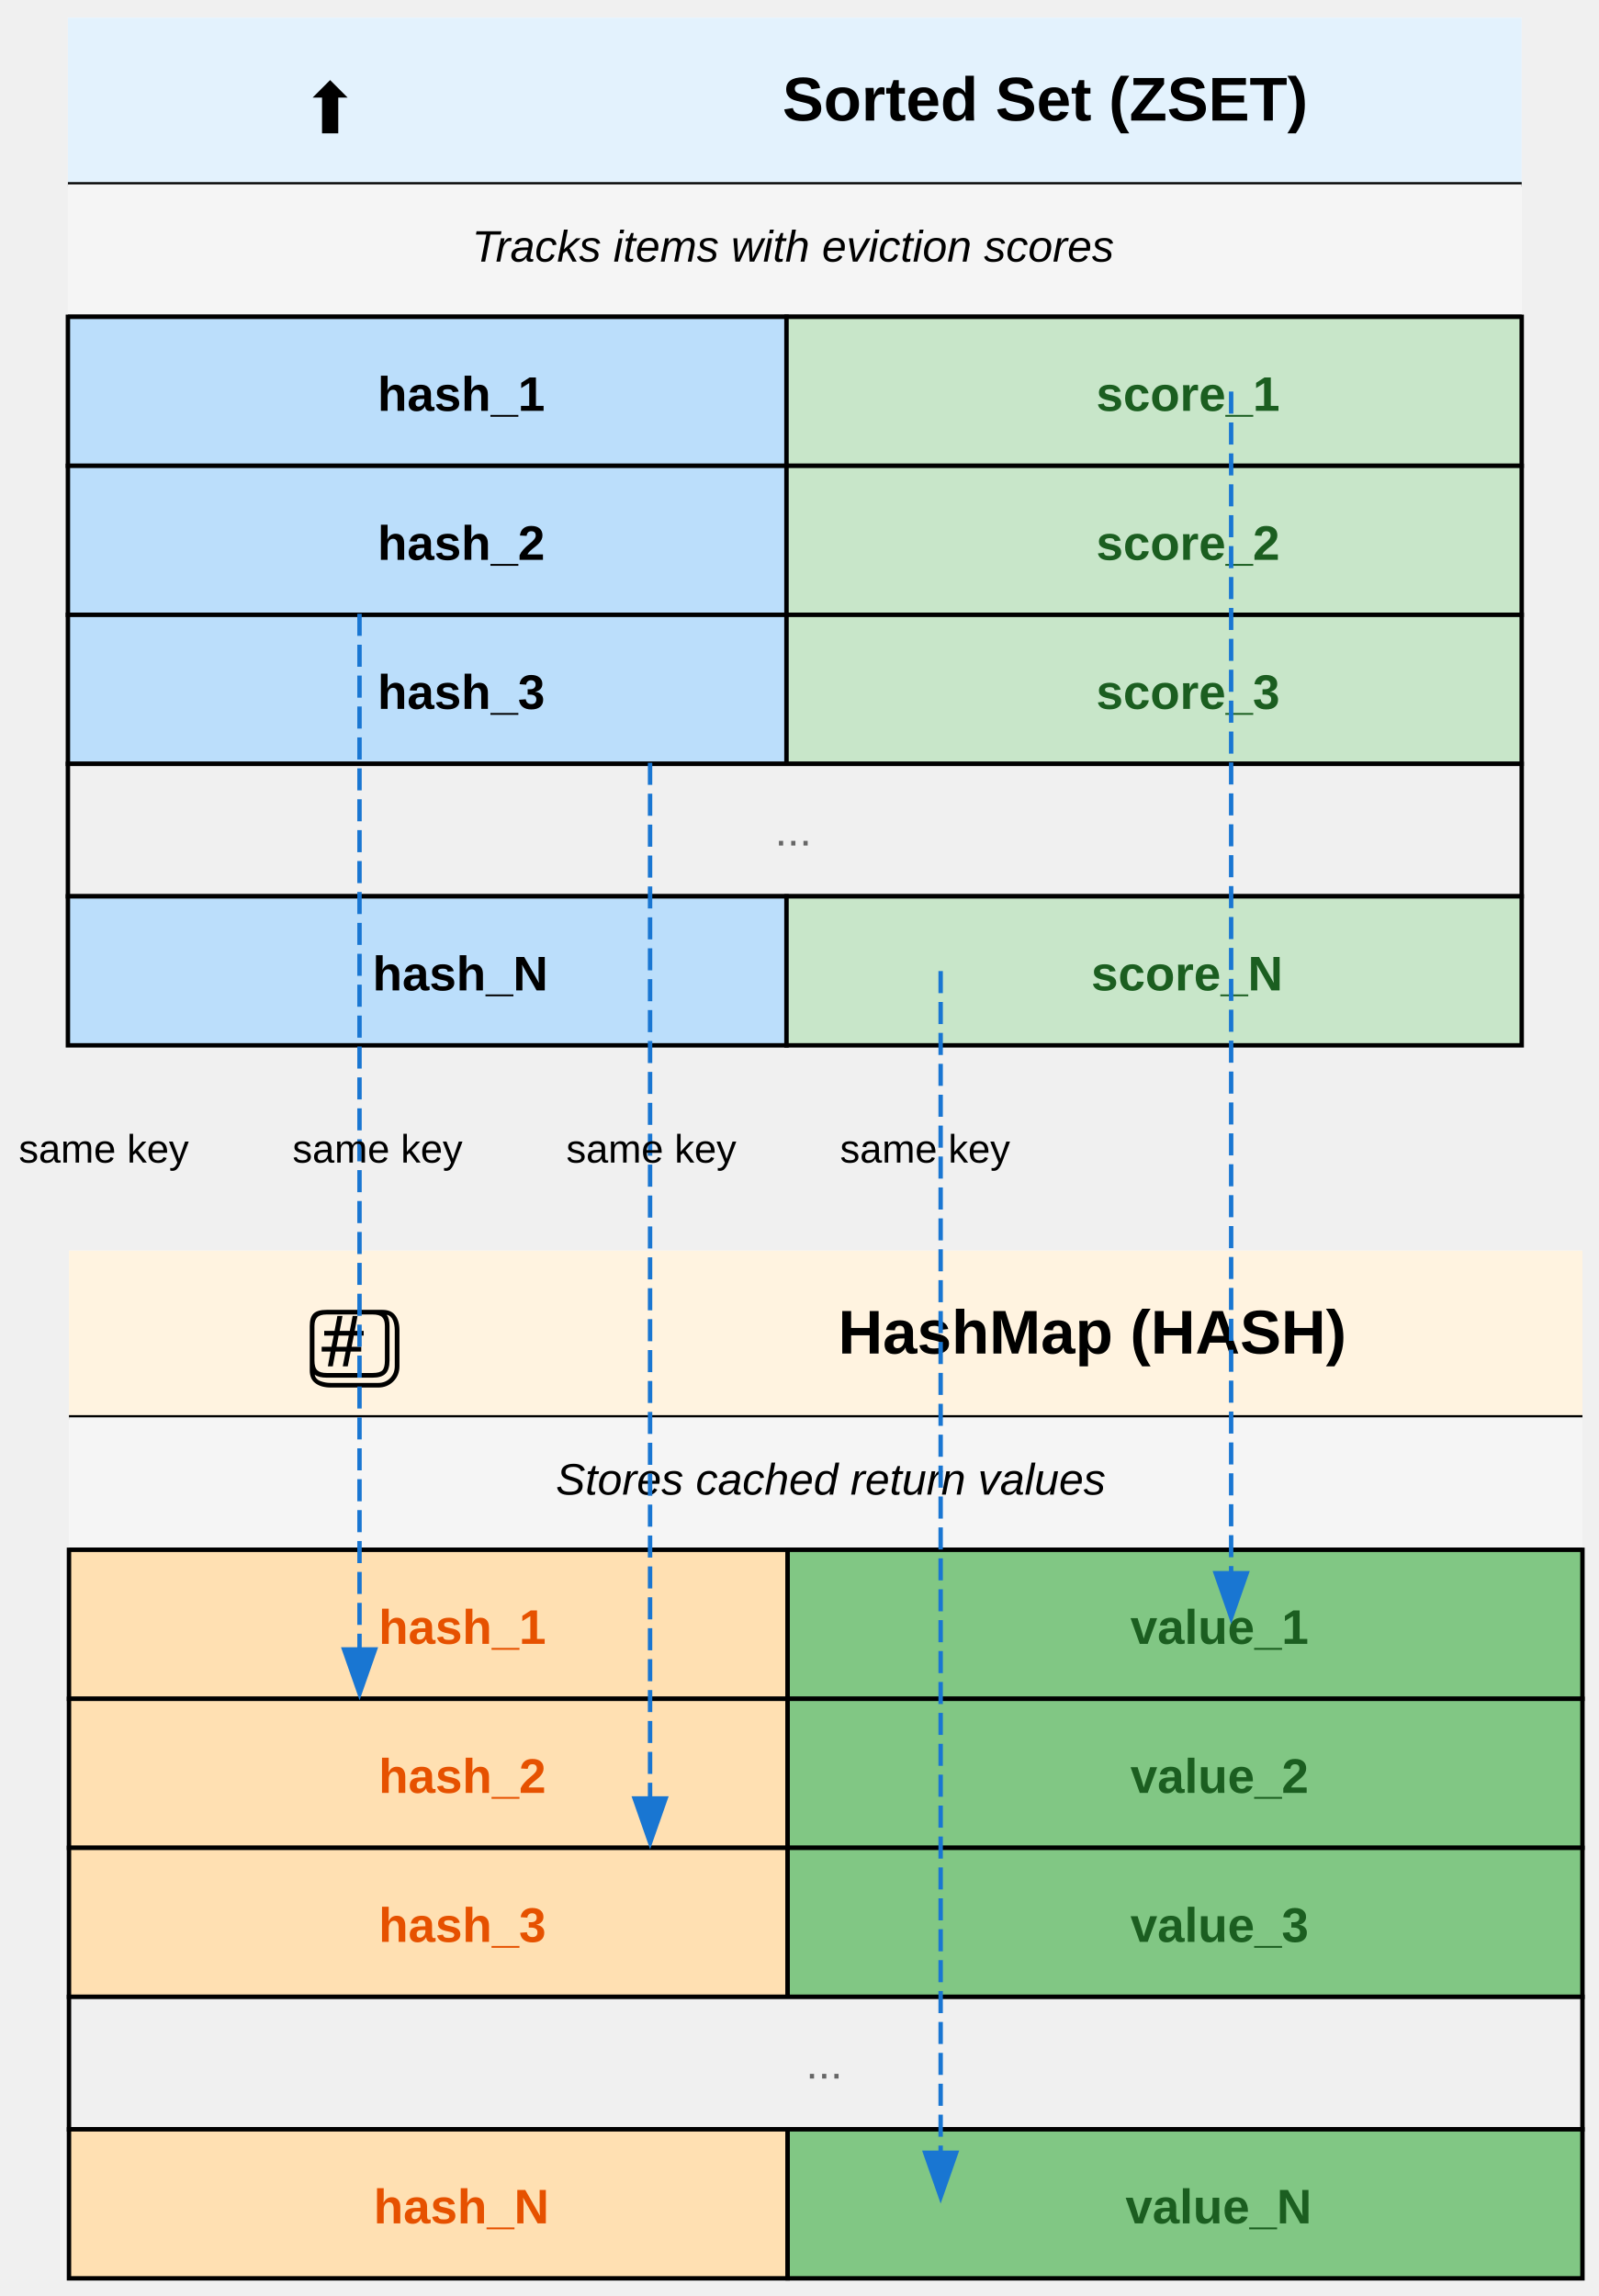
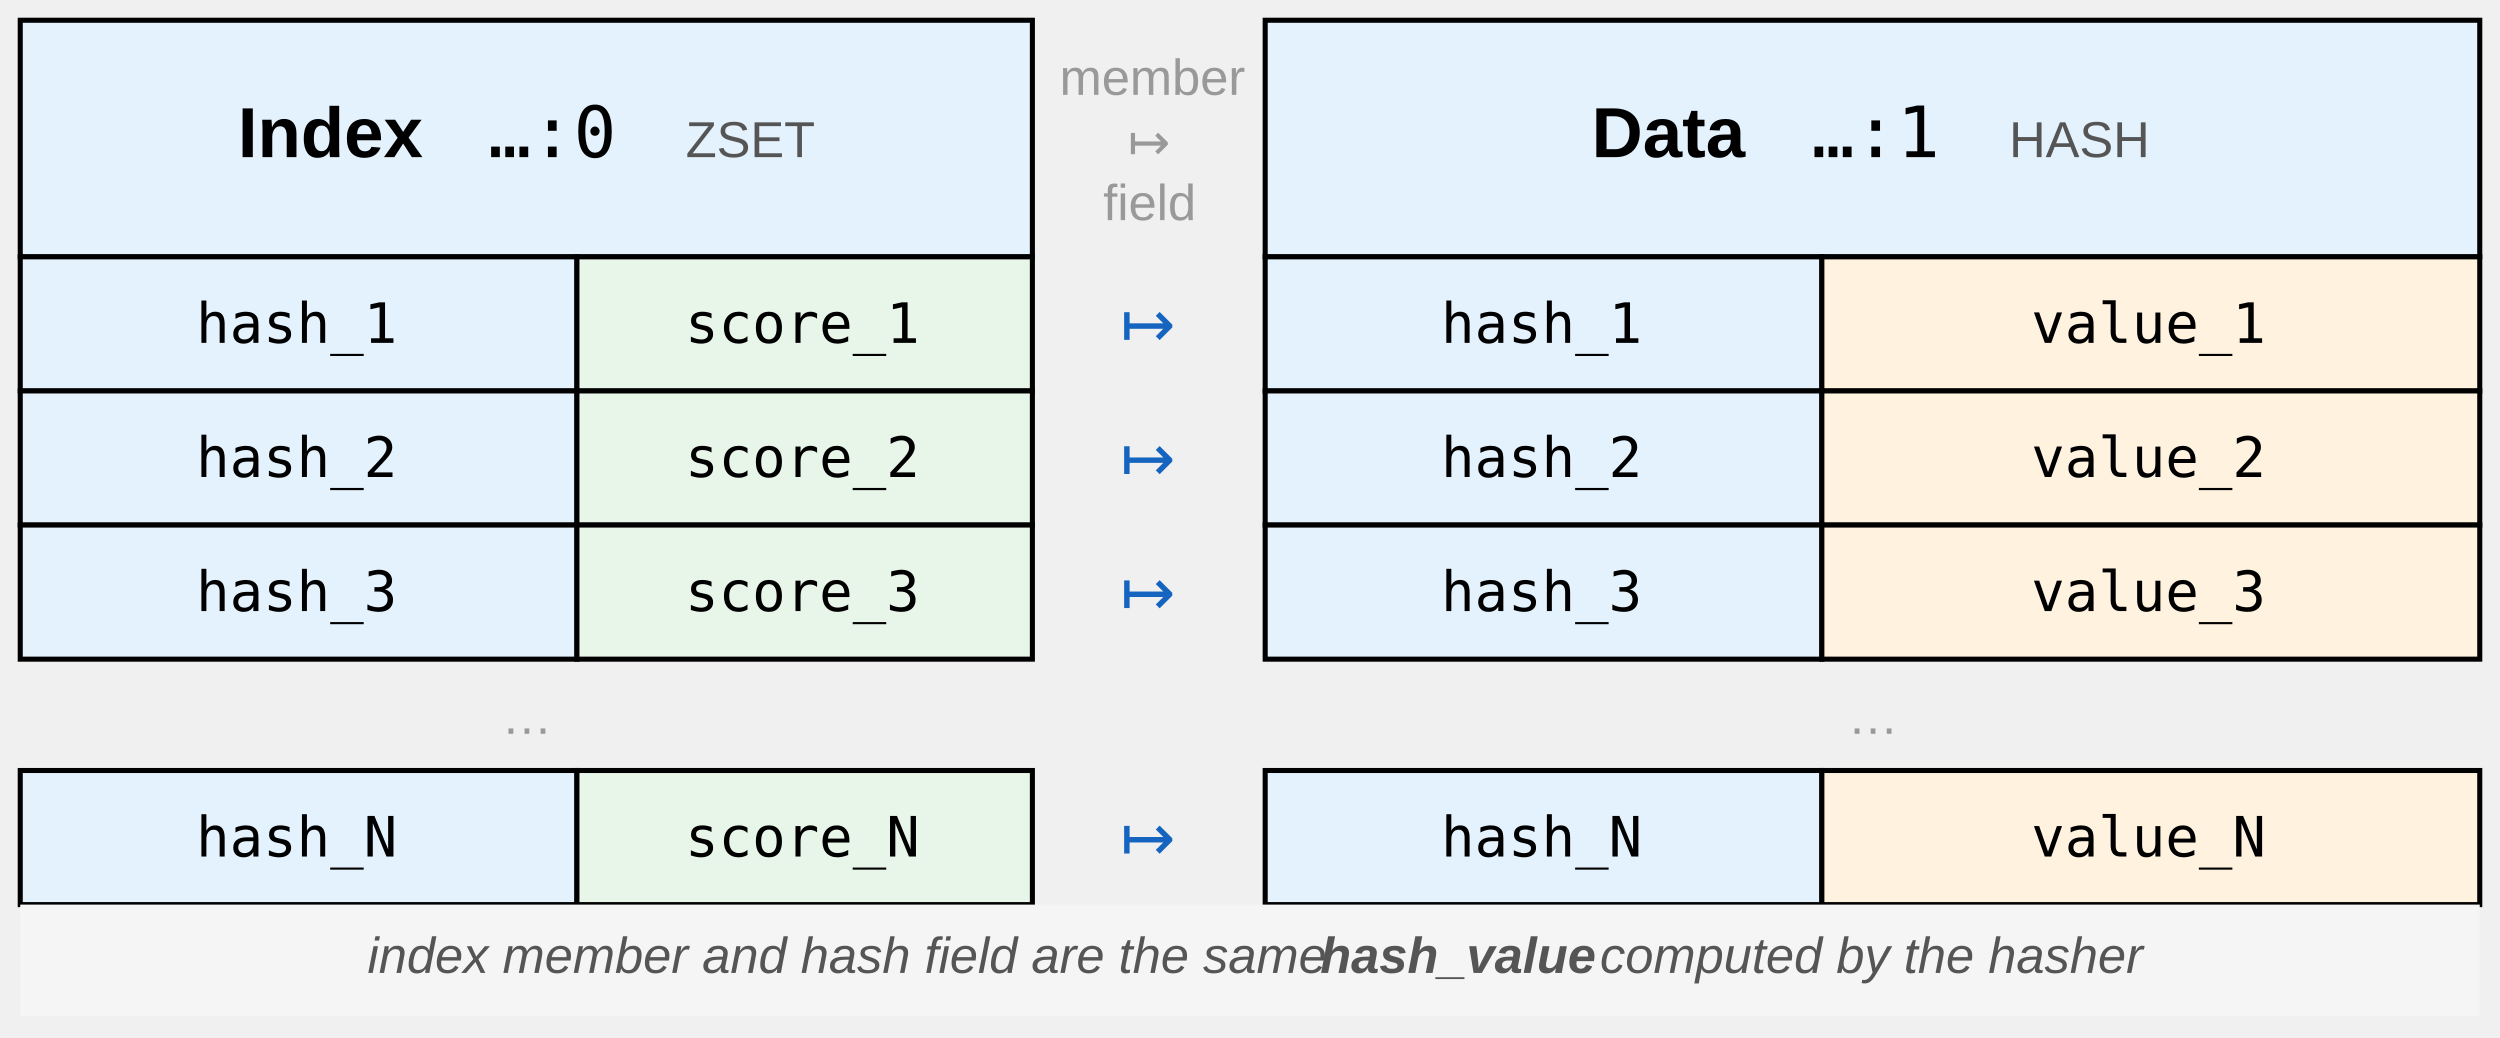
- <svg xmlns="http://www.w3.org/2000/svg" width="362pt" height="520pt" viewBox="0.00 0.00 362.00 520.00">
-   <g id="graph0" class="graph" transform="scale(1 1) rotate(0) translate(4 516)">
+ <svg xmlns="http://www.w3.org/2000/svg" width="494pt" height="205pt" viewBox="0.00 0.00 494.00 205.00">
+   <g id="graph0" class="graph" transform="scale(1 1) rotate(0) translate(4 200.75)">
    <g id="node1" class="node">
-       <polygon fill="white" stroke="none" points="11.38,-279.25 11.38,-512 340.62,-512 340.62,-279.25 11.38,-279.25" />
-       <polygon fill="#e3f2fd" stroke="none" points="11.38,-474.25 11.38,-512 340.62,-512 340.62,-474.25 11.38,-474.25" />
-       <polyline fill="none" stroke="black" points="11.38,-474.25 340.62,-474.25" />
-       <text xml:space="preserve" text-anchor="start" x="64.06" y="-485.8" font-family="Arial, Helvetica, sans-serif" font-size="16.00">⬆️</text>
-       <text xml:space="preserve" text-anchor="start" x="173.19" y="-488.7" font-family="Arial, Helvetica, sans-serif" font-weight="bold" font-size="14.00">Sorted Set (ZSET)</text>
-       <polygon fill="#f5f5f5" stroke="none" points="11.38,-444.25 11.38,-474.25 340.62,-474.25 340.62,-444.25 11.38,-444.25" />
-       <polyline fill="none" stroke="black" points="11.38,-444.25 340.62,-444.25" />
-       <text xml:space="preserve" text-anchor="start" x="102.88" y="-456.75" font-family="Arial, Helvetica, sans-serif" font-style="italic" font-size="10.00">Tracks items with eviction scores</text>
-       <polygon fill="#bbdefb" stroke="none" points="11.38,-410.5 11.38,-444.25 174.12,-444.25 174.12,-410.5 11.38,-410.5" />
-       <polygon fill="none" stroke="black" points="11.38,-410.5 11.38,-444.25 174.12,-444.25 174.12,-410.5 11.38,-410.5" />
-       <text xml:space="preserve" text-anchor="start" x="21.5" y="-422.95" font-family="Arial, Helvetica, sans-serif" font-size="14.00">                </text>
-       <text xml:space="preserve" text-anchor="start" x="81.5" y="-422.95" font-family="Arial, Helvetica, sans-serif" font-weight="bold" font-size="11.00">hash_1</text>
-       <text xml:space="preserve" text-anchor="start" x="119" y="-422.95" font-family="Arial, Helvetica, sans-serif" font-size="14.00">            </text>
-       <polygon fill="#c8e6c9" stroke="none" points="174.12,-410.5 174.12,-444.25 340.62,-444.25 340.62,-410.5 174.12,-410.5" />
-       <polygon fill="none" stroke="black" points="174.12,-410.5 174.12,-444.25 340.62,-444.25 340.62,-410.5 174.12,-410.5" />
-       <text xml:space="preserve" text-anchor="start" x="184.25" y="-422.95" font-family="Arial, Helvetica, sans-serif" font-size="14.00">                </text>
-       <text xml:space="preserve" text-anchor="start" x="244.25" y="-422.95" font-family="Arial, Helvetica, sans-serif" font-weight="bold" font-size="11.00" fill="#1b5e20">score_1</text>
-       <text xml:space="preserve" text-anchor="start" x="285.5" y="-422.95" font-family="Arial, Helvetica, sans-serif" font-size="14.00">            </text>
-       <polygon fill="#bbdefb" stroke="none" points="11.38,-376.75 11.38,-410.5 174.12,-410.5 174.12,-376.75 11.38,-376.75" />
-       <polygon fill="none" stroke="black" points="11.38,-376.75 11.38,-410.5 174.12,-410.5 174.12,-376.75 11.38,-376.75" />
-       <text xml:space="preserve" text-anchor="start" x="21.5" y="-389.2" font-family="Arial, Helvetica, sans-serif" font-size="14.00">                </text>
-       <text xml:space="preserve" text-anchor="start" x="81.5" y="-389.2" font-family="Arial, Helvetica, sans-serif" font-weight="bold" font-size="11.00">hash_2</text>
-       <text xml:space="preserve" text-anchor="start" x="119" y="-389.2" font-family="Arial, Helvetica, sans-serif" font-size="14.00">            </text>
-       <polygon fill="#c8e6c9" stroke="none" points="174.12,-376.75 174.12,-410.5 340.62,-410.5 340.62,-376.75 174.12,-376.75" />
-       <polygon fill="none" stroke="black" points="174.12,-376.75 174.12,-410.5 340.62,-410.5 340.62,-376.75 174.12,-376.75" />
-       <text xml:space="preserve" text-anchor="start" x="184.25" y="-389.2" font-family="Arial, Helvetica, sans-serif" font-size="14.00">                </text>
-       <text xml:space="preserve" text-anchor="start" x="244.25" y="-389.2" font-family="Arial, Helvetica, sans-serif" font-weight="bold" font-size="11.00" fill="#1b5e20">score_2</text>
-       <text xml:space="preserve" text-anchor="start" x="285.5" y="-389.2" font-family="Arial, Helvetica, sans-serif" font-size="14.00">            </text>
-       <polygon fill="#bbdefb" stroke="none" points="11.38,-343 11.38,-376.75 174.12,-376.75 174.12,-343 11.38,-343" />
-       <polygon fill="none" stroke="black" points="11.38,-343 11.38,-376.75 174.12,-376.75 174.12,-343 11.38,-343" />
-       <text xml:space="preserve" text-anchor="start" x="21.5" y="-355.45" font-family="Arial, Helvetica, sans-serif" font-size="14.00">                </text>
-       <text xml:space="preserve" text-anchor="start" x="81.5" y="-355.45" font-family="Arial, Helvetica, sans-serif" font-weight="bold" font-size="11.00">hash_3</text>
-       <text xml:space="preserve" text-anchor="start" x="119" y="-355.45" font-family="Arial, Helvetica, sans-serif" font-size="14.00">            </text>
-       <polygon fill="#c8e6c9" stroke="none" points="174.12,-343 174.12,-376.75 340.62,-376.75 340.62,-343 174.12,-343" />
-       <polygon fill="none" stroke="black" points="174.12,-343 174.12,-376.75 340.62,-376.75 340.62,-343 174.12,-343" />
-       <text xml:space="preserve" text-anchor="start" x="184.25" y="-355.45" font-family="Arial, Helvetica, sans-serif" font-size="14.00">                </text>
-       <text xml:space="preserve" text-anchor="start" x="244.25" y="-355.45" font-family="Arial, Helvetica, sans-serif" font-weight="bold" font-size="11.00" fill="#1b5e20">score_3</text>
-       <text xml:space="preserve" text-anchor="start" x="285.5" y="-355.45" font-family="Arial, Helvetica, sans-serif" font-size="14.00">            </text>
-       <polygon fill="#f0f0f0" stroke="none" points="11.38,-313 11.38,-343 340.62,-343 340.62,-313 11.38,-313" />
-       <polygon fill="none" stroke="black" points="11.38,-313 11.38,-343 340.62,-343 340.62,-313 11.38,-313" />
-       <text xml:space="preserve" text-anchor="start" x="171.5" y="-324.5" font-family="Arial, Helvetica, sans-serif" font-size="10.00" fill="#666666">...</text>
-       <polygon fill="#bbdefb" stroke="none" points="11.38,-279.25 11.38,-313 174.12,-313 174.12,-279.25 11.38,-279.25" />
-       <polygon fill="none" stroke="black" points="11.38,-279.25 11.38,-313 174.12,-313 174.12,-279.25 11.38,-279.25" />
-       <text xml:space="preserve" text-anchor="start" x="20.38" y="-291.7" font-family="Arial, Helvetica, sans-serif" font-size="14.00">                </text>
-       <text xml:space="preserve" text-anchor="start" x="80.38" y="-291.7" font-family="Arial, Helvetica, sans-serif" font-weight="bold" font-size="11.00">hash_N</text>
-       <text xml:space="preserve" text-anchor="start" x="120.12" y="-291.7" font-family="Arial, Helvetica, sans-serif" font-size="14.00">            </text>
-       <polygon fill="#c8e6c9" stroke="none" points="174.12,-279.25 174.12,-313 340.62,-313 340.62,-279.25 174.12,-279.25" />
-       <polygon fill="none" stroke="black" points="174.12,-279.25 174.12,-313 340.62,-313 340.62,-279.25 174.12,-279.25" />
-       <text xml:space="preserve" text-anchor="start" x="183.12" y="-291.7" font-family="Arial, Helvetica, sans-serif" font-size="14.00">                </text>
-       <text xml:space="preserve" text-anchor="start" x="243.12" y="-291.7" font-family="Arial, Helvetica, sans-serif" font-weight="bold" font-size="11.00" fill="#1b5e20">score_N</text>
-       <text xml:space="preserve" text-anchor="start" x="286.62" y="-291.7" font-family="Arial, Helvetica, sans-serif" font-size="14.00">            </text>
-     </g>
-     <g id="node2" class="node">
-       <polygon fill="white" stroke="none" points="11.62,0 11.62,-232.75 354.38,-232.75 354.38,0 11.62,0" />
-       <polygon fill="#fff3e0" stroke="none" points="11.62,-195 11.62,-232.75 354.38,-232.75 354.38,-195 11.62,-195" />
-       <polyline fill="none" stroke="black" points="11.62,-195 354.38,-195" />
-       <text xml:space="preserve" text-anchor="start" x="68.44" y="-206.55" font-family="Arial, Helvetica, sans-serif" font-size="16.00">#️⃣</text>
-       <text xml:space="preserve" text-anchor="start" x="185.81" y="-209.45" font-family="Arial, Helvetica, sans-serif" font-weight="bold" font-size="14.00">HashMap (HASH)</text>
-       <polygon fill="#f5f5f5" stroke="none" points="11.62,-165 11.62,-195 354.38,-195 354.38,-165 11.62,-165" />
-       <polyline fill="none" stroke="black" points="11.62,-165 354.38,-165" />
-       <text xml:space="preserve" text-anchor="start" x="121.88" y="-177.5" font-family="Arial, Helvetica, sans-serif" font-style="italic" font-size="10.00">Stores cached return values</text>
-       <polygon fill="#ffe0b2" stroke="none" points="11.62,-131.25 11.62,-165 174.38,-165 174.38,-131.25 11.62,-131.25" />
-       <polygon fill="none" stroke="black" points="11.62,-131.25 11.62,-165 174.38,-165 174.38,-131.25 11.62,-131.25" />
-       <text xml:space="preserve" text-anchor="start" x="21.75" y="-143.7" font-family="Arial, Helvetica, sans-serif" font-size="14.00">                </text>
-       <text xml:space="preserve" text-anchor="start" x="81.75" y="-143.7" font-family="Arial, Helvetica, sans-serif" font-weight="bold" font-size="11.00" fill="#e65100">hash_1</text>
-       <text xml:space="preserve" text-anchor="start" x="119.25" y="-143.7" font-family="Arial, Helvetica, sans-serif" font-size="14.00">            </text>
-       <polygon fill="#81c784" stroke="none" points="174.38,-131.25 174.38,-165 354.38,-165 354.38,-131.25 174.38,-131.25" />
-       <polygon fill="none" stroke="black" points="174.38,-131.25 174.38,-165 354.38,-165 354.38,-131.25 174.38,-131.25" />
-       <text xml:space="preserve" text-anchor="start" x="192" y="-143.7" font-family="Arial, Helvetica, sans-serif" font-size="14.00">                </text>
-       <text xml:space="preserve" text-anchor="start" x="252" y="-143.7" font-family="Arial, Helvetica, sans-serif" font-weight="bold" font-size="11.00" fill="#1b5e20">value_1</text>
-       <text xml:space="preserve" text-anchor="start" x="291.75" y="-143.7" font-family="Arial, Helvetica, sans-serif" font-size="14.00">            </text>
-       <polygon fill="#ffe0b2" stroke="none" points="11.62,-97.5 11.62,-131.25 174.38,-131.25 174.38,-97.5 11.62,-97.5" />
-       <polygon fill="none" stroke="black" points="11.62,-97.5 11.62,-131.25 174.38,-131.25 174.38,-97.5 11.62,-97.5" />
-       <text xml:space="preserve" text-anchor="start" x="21.75" y="-109.95" font-family="Arial, Helvetica, sans-serif" font-size="14.00">                </text>
-       <text xml:space="preserve" text-anchor="start" x="81.75" y="-109.95" font-family="Arial, Helvetica, sans-serif" font-weight="bold" font-size="11.00" fill="#e65100">hash_2</text>
-       <text xml:space="preserve" text-anchor="start" x="119.25" y="-109.95" font-family="Arial, Helvetica, sans-serif" font-size="14.00">            </text>
-       <polygon fill="#81c784" stroke="none" points="174.38,-97.5 174.38,-131.25 354.38,-131.25 354.38,-97.5 174.38,-97.5" />
-       <polygon fill="none" stroke="black" points="174.38,-97.5 174.38,-131.25 354.38,-131.25 354.38,-97.5 174.38,-97.5" />
-       <text xml:space="preserve" text-anchor="start" x="192" y="-109.95" font-family="Arial, Helvetica, sans-serif" font-size="14.00">                </text>
-       <text xml:space="preserve" text-anchor="start" x="252" y="-109.95" font-family="Arial, Helvetica, sans-serif" font-weight="bold" font-size="11.00" fill="#1b5e20">value_2</text>
-       <text xml:space="preserve" text-anchor="start" x="291.75" y="-109.95" font-family="Arial, Helvetica, sans-serif" font-size="14.00">            </text>
-       <polygon fill="#ffe0b2" stroke="none" points="11.62,-63.75 11.62,-97.5 174.38,-97.5 174.38,-63.75 11.62,-63.75" />
-       <polygon fill="none" stroke="black" points="11.62,-63.75 11.62,-97.5 174.38,-97.5 174.38,-63.75 11.62,-63.75" />
-       <text xml:space="preserve" text-anchor="start" x="21.75" y="-76.2" font-family="Arial, Helvetica, sans-serif" font-size="14.00">                </text>
-       <text xml:space="preserve" text-anchor="start" x="81.75" y="-76.2" font-family="Arial, Helvetica, sans-serif" font-weight="bold" font-size="11.00" fill="#e65100">hash_3</text>
-       <text xml:space="preserve" text-anchor="start" x="119.25" y="-76.2" font-family="Arial, Helvetica, sans-serif" font-size="14.00">            </text>
-       <polygon fill="#81c784" stroke="none" points="174.38,-63.75 174.38,-97.5 354.38,-97.5 354.38,-63.75 174.38,-63.75" />
-       <polygon fill="none" stroke="black" points="174.38,-63.75 174.38,-97.5 354.38,-97.5 354.38,-63.75 174.38,-63.75" />
-       <text xml:space="preserve" text-anchor="start" x="192" y="-76.2" font-family="Arial, Helvetica, sans-serif" font-size="14.00">                </text>
-       <text xml:space="preserve" text-anchor="start" x="252" y="-76.2" font-family="Arial, Helvetica, sans-serif" font-weight="bold" font-size="11.00" fill="#1b5e20">value_3</text>
-       <text xml:space="preserve" text-anchor="start" x="291.75" y="-76.2" font-family="Arial, Helvetica, sans-serif" font-size="14.00">            </text>
-       <polygon fill="#f0f0f0" stroke="none" points="11.62,-33.75 11.62,-63.75 354.38,-63.75 354.38,-33.75 11.62,-33.75" />
-       <polygon fill="none" stroke="black" points="11.62,-33.75 11.62,-63.75 354.38,-63.75 354.38,-33.75 11.62,-33.75" />
-       <text xml:space="preserve" text-anchor="start" x="178.5" y="-45.25" font-family="Arial, Helvetica, sans-serif" font-size="10.00" fill="#666666">...</text>
-       <polygon fill="#ffe0b2" stroke="none" points="11.62,0 11.62,-33.75 174.38,-33.75 174.38,0 11.62,0" />
-       <polygon fill="none" stroke="black" points="11.62,0 11.62,-33.75 174.38,-33.75 174.38,0 11.62,0" />
-       <text xml:space="preserve" text-anchor="start" x="20.62" y="-12.45" font-family="Arial, Helvetica, sans-serif" font-size="14.00">                </text>
-       <text xml:space="preserve" text-anchor="start" x="80.62" y="-12.45" font-family="Arial, Helvetica, sans-serif" font-weight="bold" font-size="11.00" fill="#e65100">hash_N</text>
-       <text xml:space="preserve" text-anchor="start" x="120.38" y="-12.45" font-family="Arial, Helvetica, sans-serif" font-size="14.00">            </text>
-       <polygon fill="#81c784" stroke="none" points="174.38,0 174.38,-33.75 354.38,-33.75 354.38,0 174.38,0" />
-       <polygon fill="none" stroke="black" points="174.38,0 174.38,-33.75 354.38,-33.75 354.38,0 174.38,0" />
-       <text xml:space="preserve" text-anchor="start" x="190.88" y="-12.45" font-family="Arial, Helvetica, sans-serif" font-size="14.00">                </text>
-       <text xml:space="preserve" text-anchor="start" x="250.88" y="-12.45" font-family="Arial, Helvetica, sans-serif" font-weight="bold" font-size="11.00" fill="#1b5e20">value_N</text>
-       <text xml:space="preserve" text-anchor="start" x="292.88" y="-12.45" font-family="Arial, Helvetica, sans-serif" font-size="14.00">            </text>
-     </g>
-     <g id="edge1" class="edge">
-       <path fill="none" stroke="#1976d2" stroke-dasharray="5,2" d="M274.82,-427.32C274.82,-427.32 274.82,-159.69 274.82,-159.69" />
-       <polygon fill="#1976d2" stroke="#1976d2" points="278.33,-159.69 274.83,-149.69 271.33,-159.69 278.33,-159.69" />
-       <text xml:space="preserve" text-anchor="middle" x="19.5" y="-252.7" font-family="Arial, Helvetica, sans-serif" font-size="9.00">same key</text>
-     </g>
-     <g id="edge2" class="edge">
-       <path fill="none" stroke="#1976d2" stroke-dasharray="5,2" d="M77.42,-376.99C77.42,-376.99 77.42,-142.43 77.42,-142.43" />
-       <polygon fill="#1976d2" stroke="#1976d2" points="80.93,-142.43 77.43,-132.43 73.93,-142.43 80.93,-142.43" />
-       <text xml:space="preserve" text-anchor="middle" x="81.5" y="-252.7" font-family="Arial, Helvetica, sans-serif" font-size="9.00">same key</text>
-     </g>
-     <g id="edge3" class="edge">
-       <path fill="none" stroke="#1976d2" stroke-dasharray="5,2" d="M143.22,-343.24C143.22,-343.24 143.22,-108.68 143.22,-108.68" />
-       <polygon fill="#1976d2" stroke="#1976d2" points="146.73,-108.68 143.23,-98.68 139.73,-108.68 146.73,-108.68" />
-       <text xml:space="preserve" text-anchor="middle" x="143.5" y="-252.7" font-family="Arial, Helvetica, sans-serif" font-size="9.00">same key</text>
-     </g>
-     <g id="edge4" class="edge">
-       <path fill="none" stroke="#1976d2" stroke-dasharray="5,2" d="M209.03,-296.07C209.03,-296.07 209.03,-28.44 209.03,-28.44" />
-       <polygon fill="#1976d2" stroke="#1976d2" points="212.53,-28.44 209.03,-18.44 205.53,-28.44 212.53,-28.44" />
-       <text xml:space="preserve" text-anchor="middle" x="205.5" y="-252.7" font-family="Arial, Helvetica, sans-serif" font-size="9.00">same key</text>
+       <polygon fill="#e3f2fd" stroke="none" points="0,-150 0,-196.75 200,-196.75 200,-150 0,-150" />
+       <polygon fill="none" stroke="black" points="0,-150 0,-196.75 200,-196.75 200,-150 0,-150" />
+       <text xml:space="preserve" text-anchor="start" x="43" y="-169.7" font-family="Arial, Helvetica, sans-serif" font-weight="bold" font-size="14.00">Index</text>
+       <text xml:space="preserve" text-anchor="start" x="78.25" y="-169.7" font-family="Arial, Helvetica, sans-serif" font-size="14.00">　</text>
+       <text xml:space="preserve" text-anchor="start" x="92.5" y="-169.7" font-family="monospace" font-size="14.00">…:0</text>
+       <text xml:space="preserve" text-anchor="start" x="117.25" y="-169.7" font-family="Arial, Helvetica, sans-serif" font-size="14.00">　</text>
+       <text xml:space="preserve" text-anchor="start" x="131.5" y="-169.7" font-family="Arial, Helvetica, sans-serif" font-size="10.00" fill="#555555">ZSET</text>
+       <text xml:space="preserve" text-anchor="start" x="205.38" y="-182" font-family="Arial, Helvetica, sans-serif" font-size="10.00" fill="#999999">member</text>
+       <text xml:space="preserve" text-anchor="start" x="218.88" y="-169.25" font-family="Arial, Helvetica, sans-serif" font-size="10.00" fill="#999999">↦</text>
+       <text xml:space="preserve" text-anchor="start" x="214" y="-157.25" font-family="Arial, Helvetica, sans-serif" font-size="10.00" fill="#999999">field</text>
+       <polygon fill="#e3f2fd" stroke="none" points="246,-150 246,-196.75 486,-196.75 486,-150 246,-150" />
+       <polygon fill="none" stroke="black" points="246,-150 246,-196.75 486,-196.75 486,-150 246,-150" />
+       <text xml:space="preserve" text-anchor="start" x="310.5" y="-169.7" font-family="Arial, Helvetica, sans-serif" font-weight="bold" font-size="14.00">Data</text>
+       <text xml:space="preserve" text-anchor="start" x="339.75" y="-169.7" font-family="Arial, Helvetica, sans-serif" font-size="14.00">　</text>
+       <text xml:space="preserve" text-anchor="start" x="354" y="-169.7" font-family="monospace" font-size="14.00">…:1</text>
+       <text xml:space="preserve" text-anchor="start" x="378.75" y="-169.7" font-family="Arial, Helvetica, sans-serif" font-size="14.00">　</text>
+       <text xml:space="preserve" text-anchor="start" x="393" y="-169.7" font-family="Arial, Helvetica, sans-serif" font-size="10.00" fill="#555555">HASH</text>
+       <polygon fill="#e3f2fd" stroke="none" points="0,-123.5 0,-150 110,-150 110,-123.5 0,-123.5" />
+       <polygon fill="none" stroke="black" points="0,-123.5 0,-150 110,-150 110,-123.5 0,-123.5" />
+       <text xml:space="preserve" text-anchor="start" x="34.75" y="-133" font-family="monospace" font-size="11.00">hash_1</text>
+       <polygon fill="#e8f5e9" stroke="none" points="110,-123.5 110,-150 200,-150 200,-123.5 110,-123.5" />
+       <polygon fill="none" stroke="black" points="110,-123.5 110,-150 200,-150 200,-123.5 110,-123.5" />
+       <text xml:space="preserve" text-anchor="start" x="131.38" y="-133" font-family="monospace" font-size="11.00">score_1</text>
+       <text xml:space="preserve" text-anchor="start" x="217.38" y="-132.25" font-family="Arial, Helvetica, sans-serif" font-size="13.00" fill="#1565c0">↦</text>
+       <polygon fill="#e3f2fd" stroke="none" points="246,-123.5 246,-150 356,-150 356,-123.5 246,-123.5" />
+       <polygon fill="none" stroke="black" points="246,-123.5 246,-150 356,-150 356,-123.5 246,-123.5" />
+       <text xml:space="preserve" text-anchor="start" x="280.75" y="-133" font-family="monospace" font-size="11.00">hash_1</text>
+       <polygon fill="#fff3e0" stroke="none" points="356,-123.5 356,-150 486,-150 486,-123.5 356,-123.5" />
+       <polygon fill="none" stroke="black" points="356,-123.5 356,-150 486,-150 486,-123.5 356,-123.5" />
+       <text xml:space="preserve" text-anchor="start" x="397.38" y="-133" font-family="monospace" font-size="11.00">value_1</text>
+       <polygon fill="#e3f2fd" stroke="none" points="0,-97 0,-123.5 110,-123.5 110,-97 0,-97" />
+       <polygon fill="none" stroke="black" points="0,-97 0,-123.5 110,-123.5 110,-97 0,-97" />
+       <text xml:space="preserve" text-anchor="start" x="34.75" y="-106.5" font-family="monospace" font-size="11.00">hash_2</text>
+       <polygon fill="#e8f5e9" stroke="none" points="110,-97 110,-123.5 200,-123.5 200,-97 110,-97" />
+       <polygon fill="none" stroke="black" points="110,-97 110,-123.5 200,-123.5 200,-97 110,-97" />
+       <text xml:space="preserve" text-anchor="start" x="131.38" y="-106.5" font-family="monospace" font-size="11.00">score_2</text>
+       <text xml:space="preserve" text-anchor="start" x="217.38" y="-105.75" font-family="Arial, Helvetica, sans-serif" font-size="13.00" fill="#1565c0">↦</text>
+       <polygon fill="#e3f2fd" stroke="none" points="246,-97 246,-123.5 356,-123.5 356,-97 246,-97" />
+       <polygon fill="none" stroke="black" points="246,-97 246,-123.5 356,-123.5 356,-97 246,-97" />
+       <text xml:space="preserve" text-anchor="start" x="280.75" y="-106.5" font-family="monospace" font-size="11.00">hash_2</text>
+       <polygon fill="#fff3e0" stroke="none" points="356,-97 356,-123.5 486,-123.5 486,-97 356,-97" />
+       <polygon fill="none" stroke="black" points="356,-97 356,-123.5 486,-123.5 486,-97 356,-97" />
+       <text xml:space="preserve" text-anchor="start" x="397.38" y="-106.5" font-family="monospace" font-size="11.00">value_2</text>
+       <polygon fill="#e3f2fd" stroke="none" points="0,-70.5 0,-97 110,-97 110,-70.5 0,-70.5" />
+       <polygon fill="none" stroke="black" points="0,-70.5 0,-97 110,-97 110,-70.5 0,-70.5" />
+       <text xml:space="preserve" text-anchor="start" x="34.75" y="-80" font-family="monospace" font-size="11.00">hash_3</text>
+       <polygon fill="#e8f5e9" stroke="none" points="110,-70.5 110,-97 200,-97 200,-70.5 110,-70.5" />
+       <polygon fill="none" stroke="black" points="110,-70.5 110,-97 200,-97 200,-70.5 110,-70.5" />
+       <text xml:space="preserve" text-anchor="start" x="131.38" y="-80" font-family="monospace" font-size="11.00">score_3</text>
+       <text xml:space="preserve" text-anchor="start" x="217.38" y="-79.25" font-family="Arial, Helvetica, sans-serif" font-size="13.00" fill="#1565c0">↦</text>
+       <polygon fill="#e3f2fd" stroke="none" points="246,-70.5 246,-97 356,-97 356,-70.5 246,-70.5" />
+       <polygon fill="none" stroke="black" points="246,-70.5 246,-97 356,-97 356,-70.5 246,-70.5" />
+       <text xml:space="preserve" text-anchor="start" x="280.75" y="-80" font-family="monospace" font-size="11.00">hash_3</text>
+       <polygon fill="#fff3e0" stroke="none" points="356,-70.5 356,-97 486,-97 486,-70.5 356,-70.5" />
+       <polygon fill="none" stroke="black" points="356,-70.5 356,-97 486,-97 486,-70.5 356,-70.5" />
+       <text xml:space="preserve" text-anchor="start" x="397.38" y="-80" font-family="monospace" font-size="11.00">value_3</text>
+       <text xml:space="preserve" text-anchor="start" x="95.12" y="-55.75" font-family="Arial, Helvetica, sans-serif" font-size="10.00" fill="#999999">…</text>
+       <text xml:space="preserve" text-anchor="start" x="361.12" y="-55.75" font-family="Arial, Helvetica, sans-serif" font-size="10.00" fill="#999999">…</text>
+       <polygon fill="#e3f2fd" stroke="none" points="0,-22 0,-48.5 110,-48.5 110,-22 0,-22" />
+       <polygon fill="none" stroke="black" points="0,-22 0,-48.5 110,-48.5 110,-22 0,-22" />
+       <text xml:space="preserve" text-anchor="start" x="34.75" y="-31.5" font-family="monospace" font-size="11.00">hash_N</text>
+       <polygon fill="#e8f5e9" stroke="none" points="110,-22 110,-48.5 200,-48.5 200,-22 110,-22" />
+       <polygon fill="none" stroke="black" points="110,-22 110,-48.5 200,-48.5 200,-22 110,-22" />
+       <text xml:space="preserve" text-anchor="start" x="131.38" y="-31.5" font-family="monospace" font-size="11.00">score_N</text>
+       <text xml:space="preserve" text-anchor="start" x="217.38" y="-30.75" font-family="Arial, Helvetica, sans-serif" font-size="13.00" fill="#1565c0">↦</text>
+       <polygon fill="#e3f2fd" stroke="none" points="246,-22 246,-48.5 356,-48.5 356,-22 246,-22" />
+       <polygon fill="none" stroke="black" points="246,-22 246,-48.5 356,-48.5 356,-22 246,-22" />
+       <text xml:space="preserve" text-anchor="start" x="280.75" y="-31.5" font-family="monospace" font-size="11.00">hash_N</text>
+       <polygon fill="#fff3e0" stroke="none" points="356,-22 356,-48.5 486,-48.5 486,-22 356,-22" />
+       <polygon fill="none" stroke="black" points="356,-22 356,-48.5 486,-48.5 486,-22 356,-22" />
+       <text xml:space="preserve" text-anchor="start" x="397.38" y="-31.5" font-family="monospace" font-size="11.00">value_N</text>
+       <polygon fill="#f5f5f5" stroke="none" points="0,0 0,-22 486,-22 486,0 0,0" />
+       <text xml:space="preserve" text-anchor="start" x="68.62" y="-8.5" font-family="Arial, Helvetica, sans-serif" font-style="italic" font-size="10.00" fill="#555555">index member and hash field are the same </text>
+       <text xml:space="preserve" text-anchor="start" x="256.88" y="-8.5" font-family="Arial, Helvetica, sans-serif" font-weight="bold" font-style="italic" font-size="10.00" fill="#555555">hash_value</text>
+       <text xml:space="preserve" text-anchor="start" x="309.38" y="-8.5" font-family="Arial, Helvetica, sans-serif" font-style="italic" font-size="10.00" fill="#555555"> computed by the hasher</text>
    </g>
  </g>
</svg>
